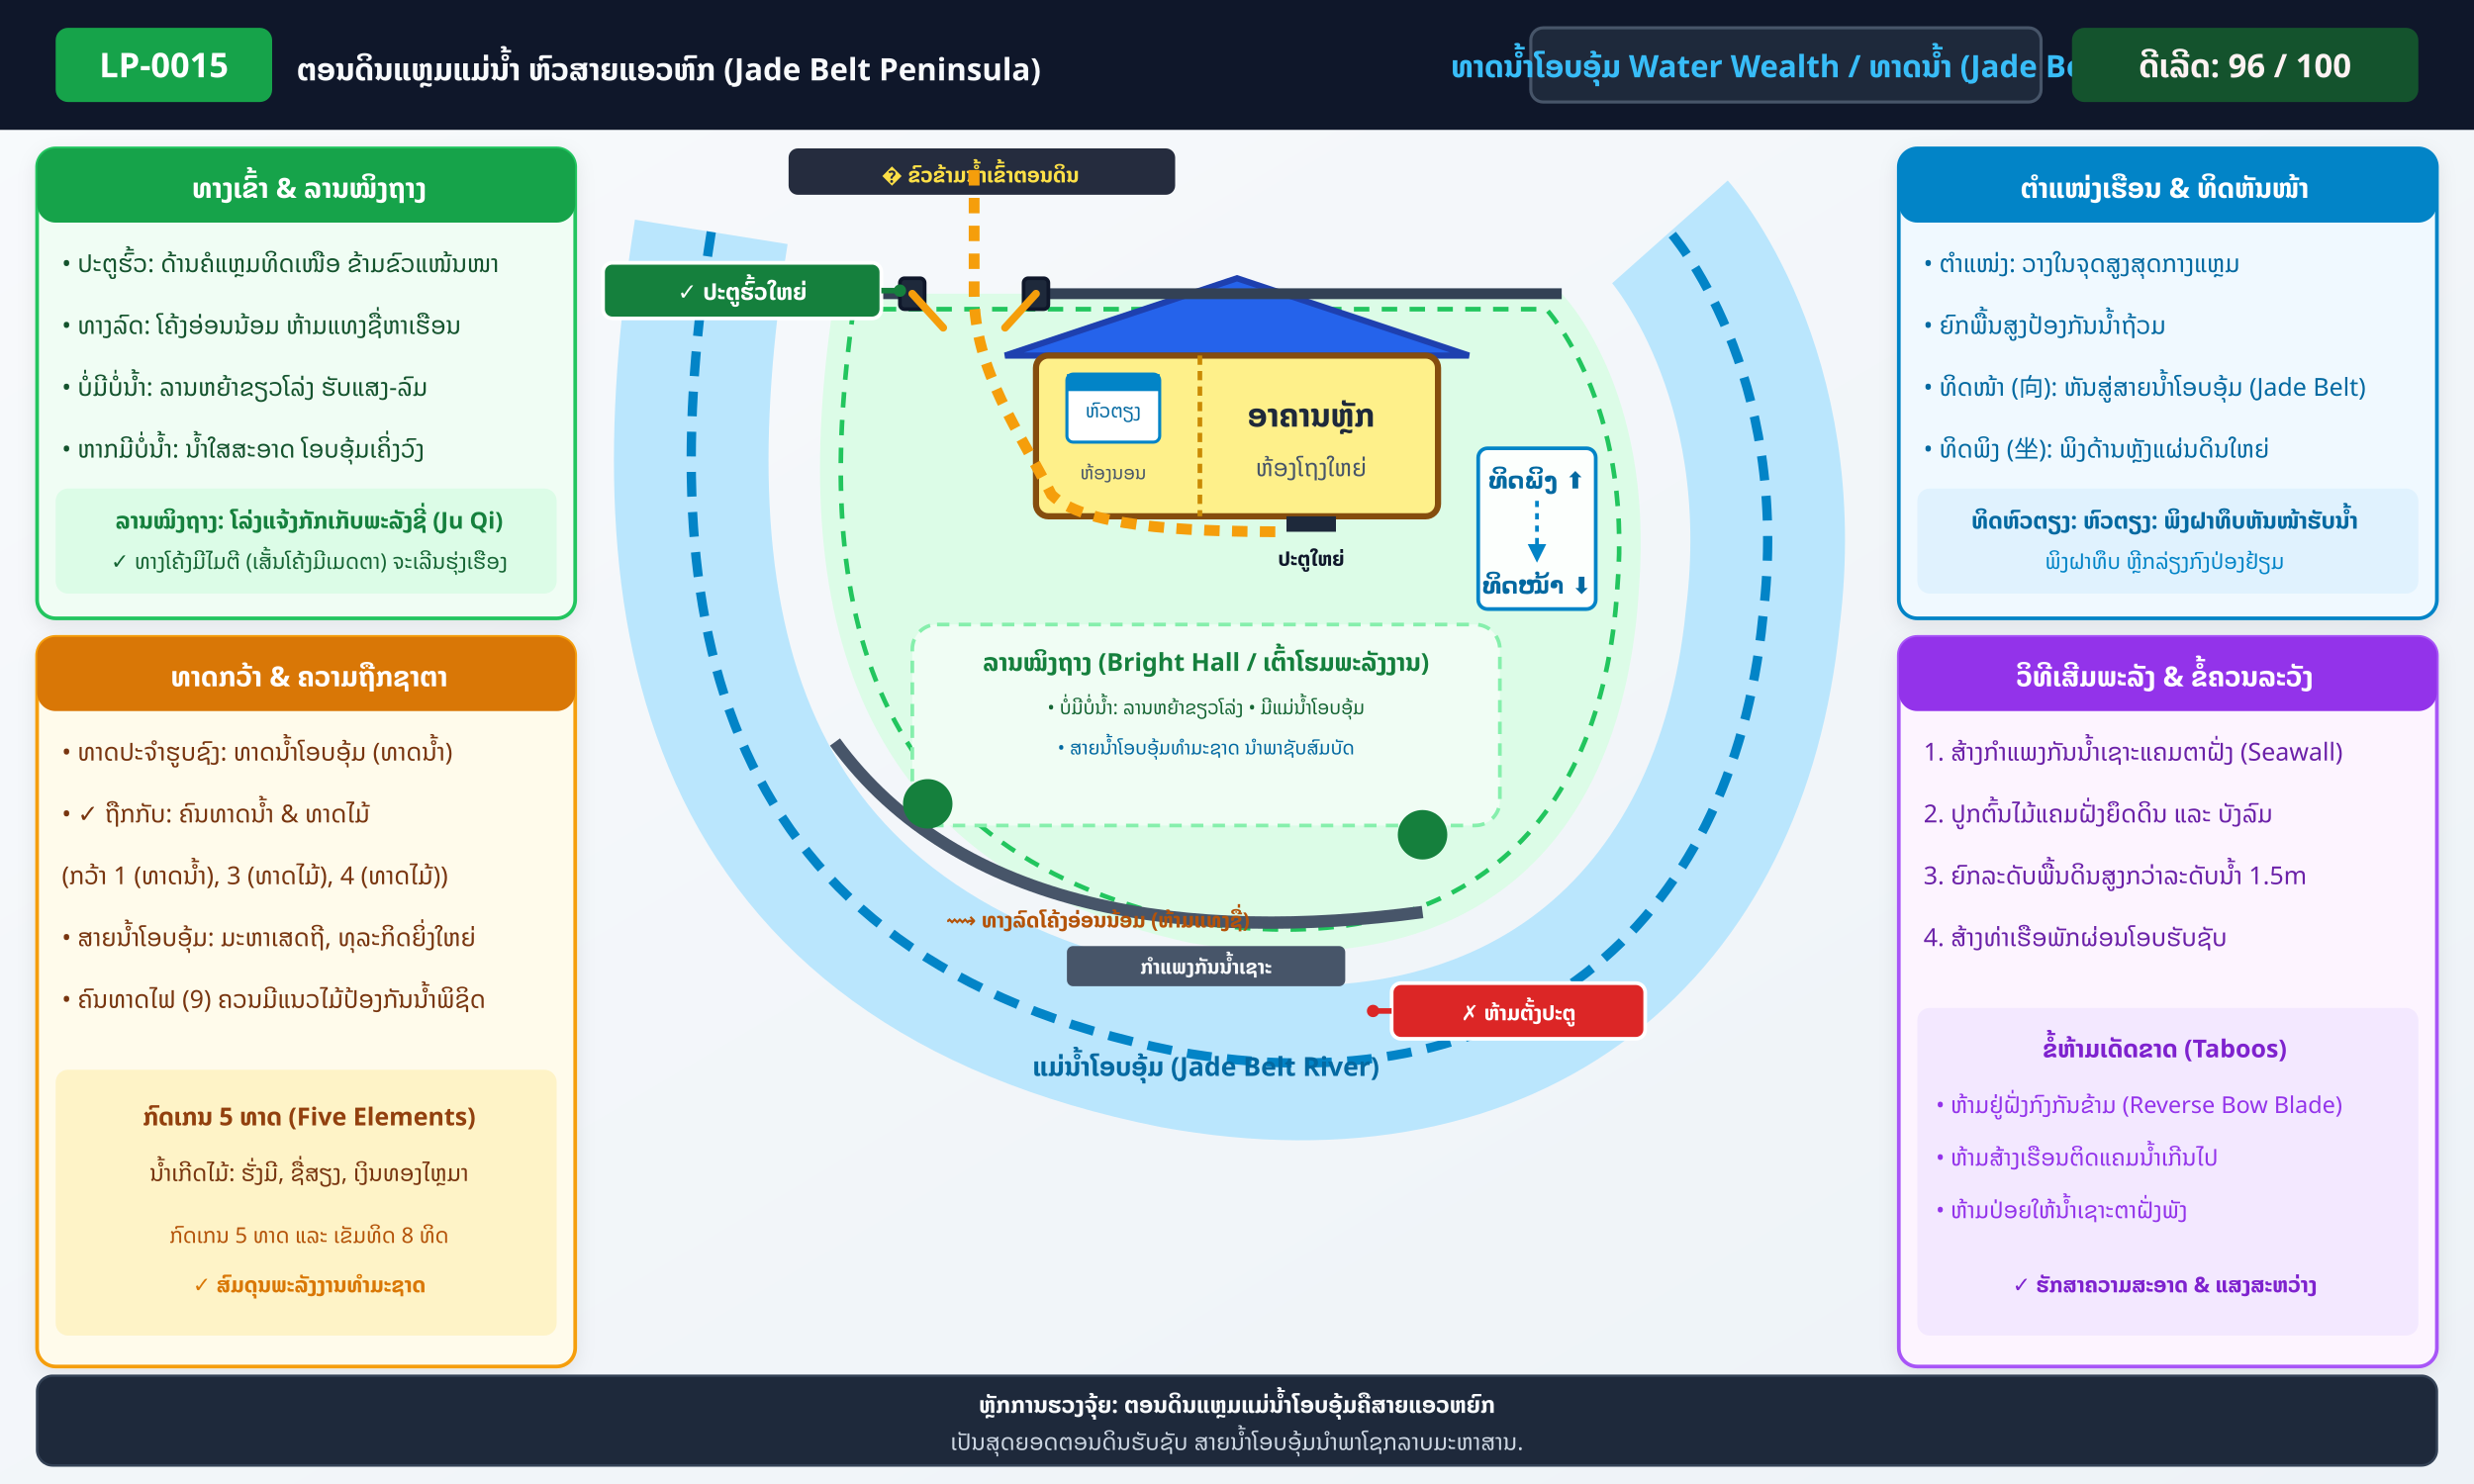
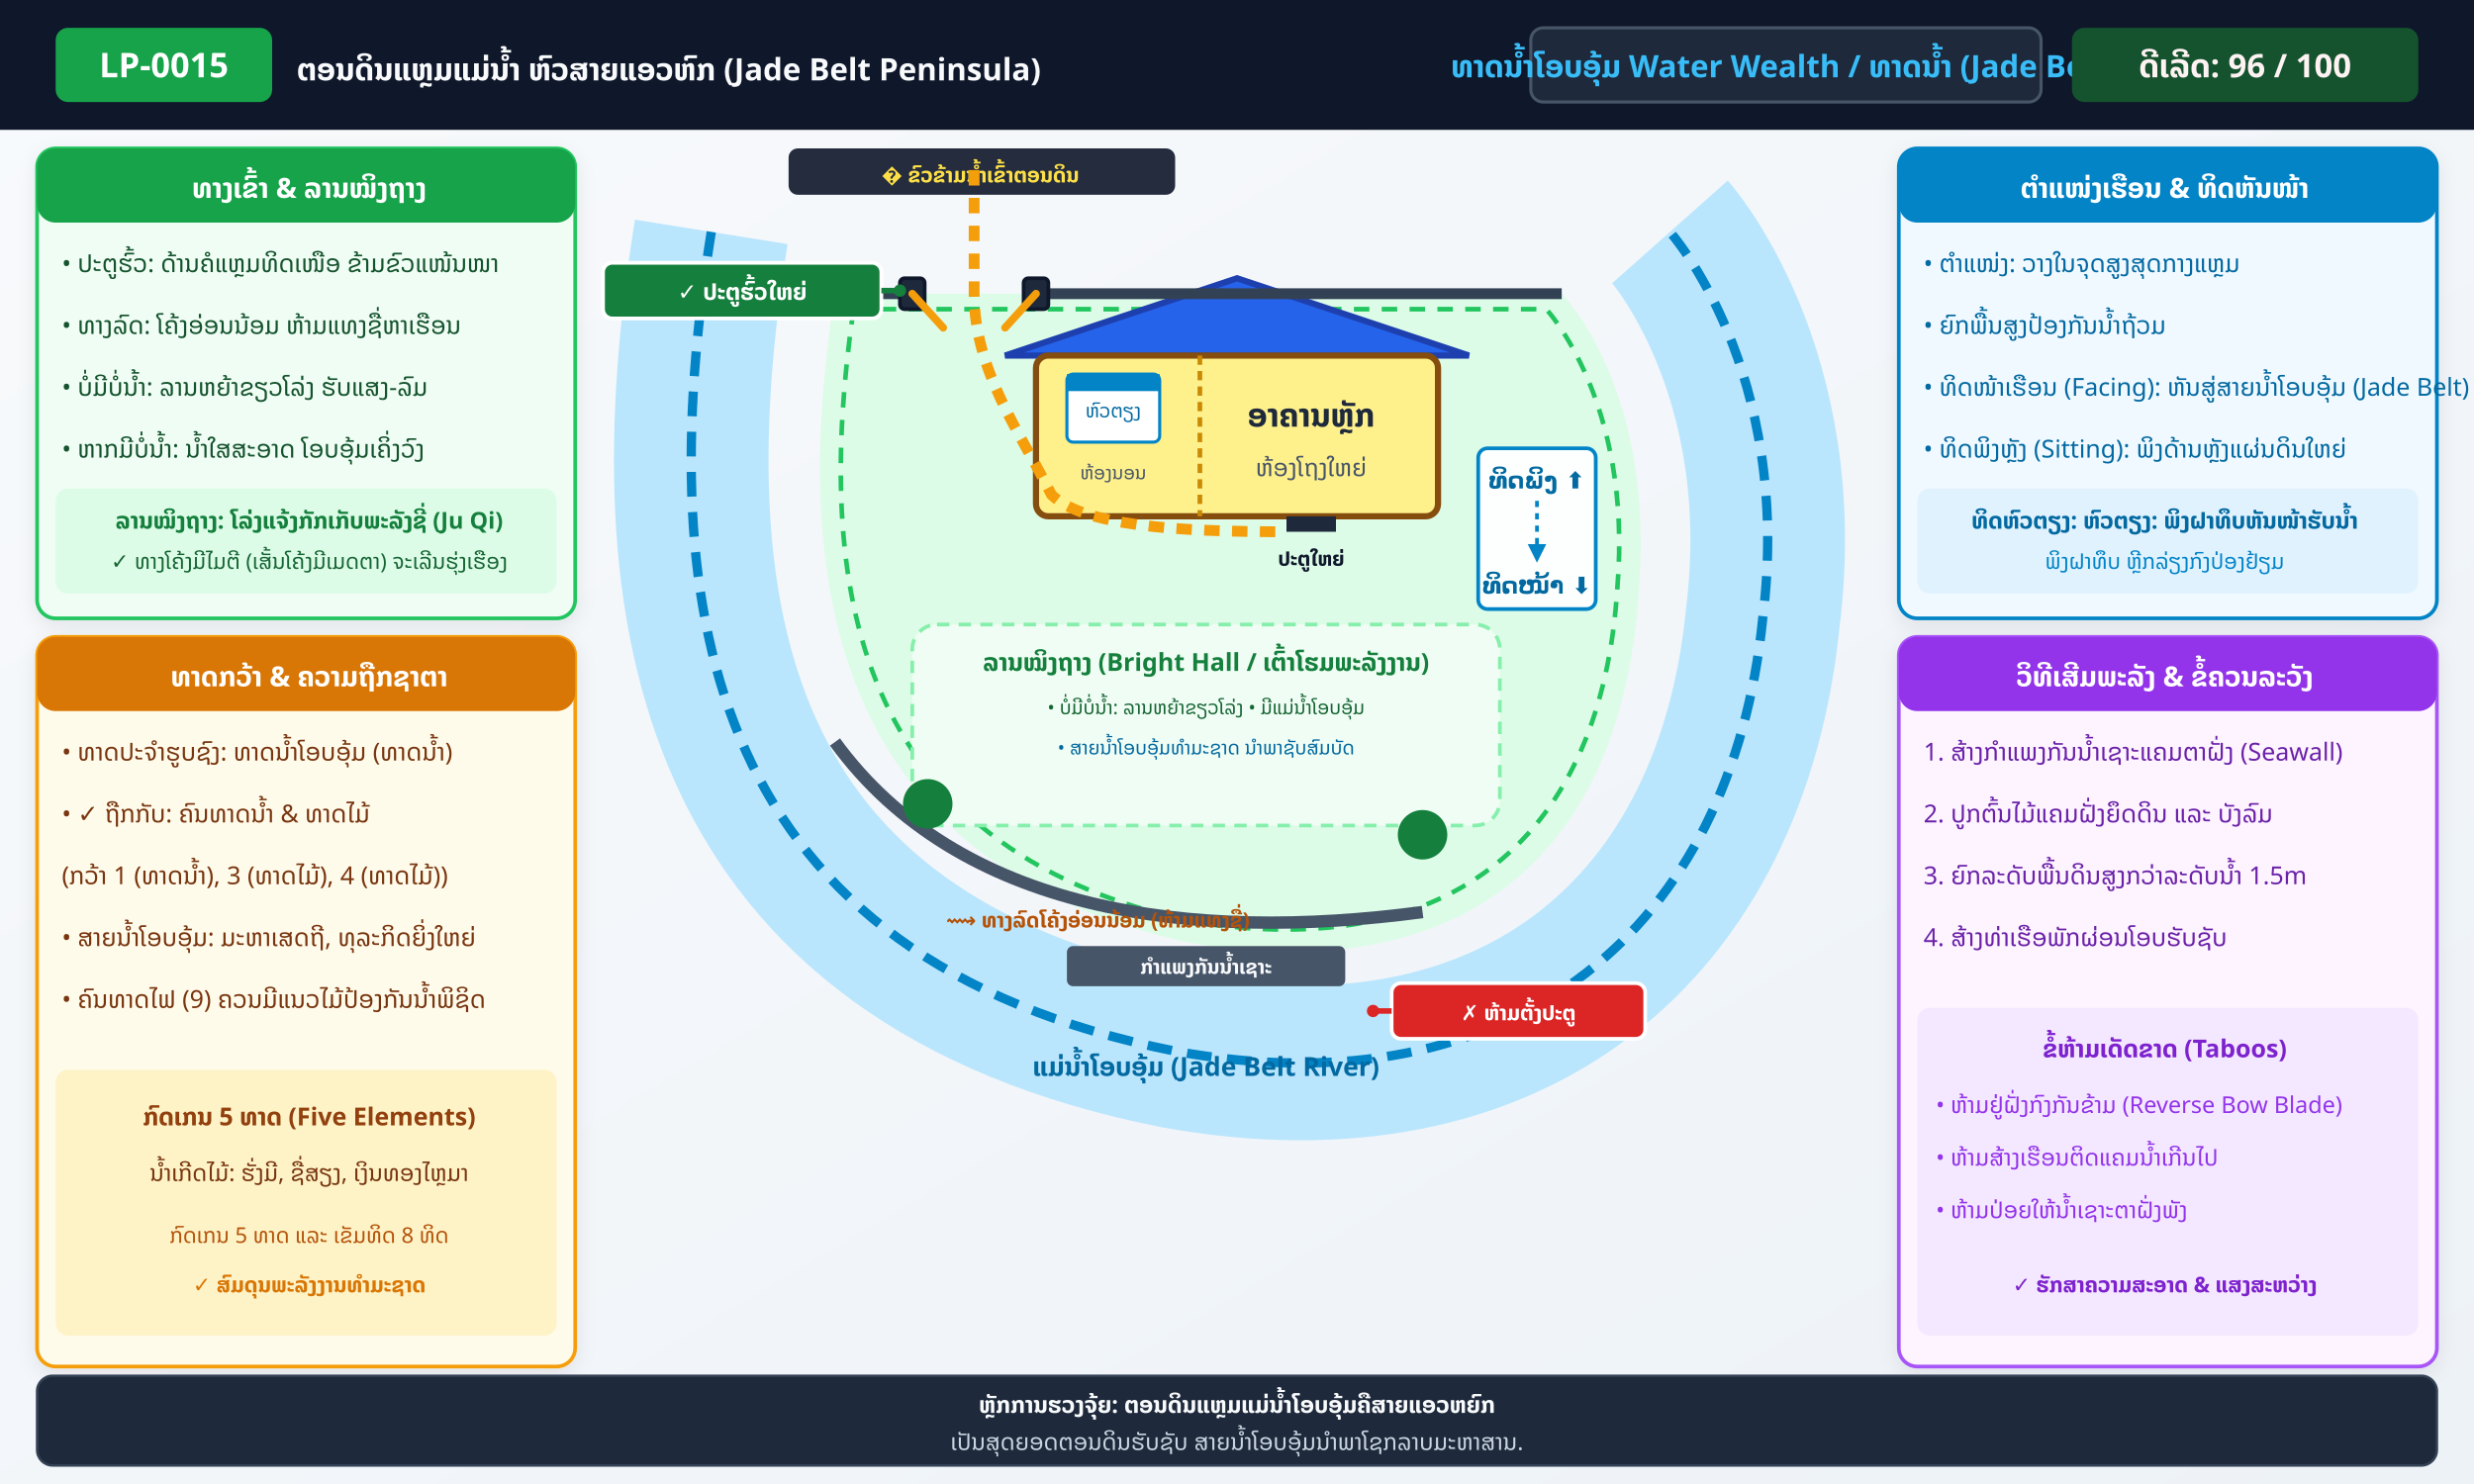
<svg xmlns="http://www.w3.org/2000/svg" viewBox="0 0 800 480" width="800" height="480">
  <defs>
    <linearGradient id="bgGrad" x1="0%" y1="0%" x2="100%" y2="100%">
      <stop offset="0%" stop-color="#F8FAFC" />
      <stop offset="100%" stop-color="#EDF2F7" />
    </linearGradient>
    <linearGradient id="roadGrad" x1="0%" y1="0%" x2="100%" y2="0%">
      <stop offset="0%" stop-color="#334155" />
      <stop offset="100%" stop-color="#1E293B" />
    </linearGradient>
    <filter id="shadow" x="-5%" y="-5%" width="110%" height="110%">
      <feDropShadow dx="0" dy="2" stdDeviation="3" flood-opacity="0.08" />
    </filter>
  </defs>
  <rect width="800" height="480" fill="url(#bgGrad)" />
  <rect x="0" y="0" width="800" height="42" fill="#0F172A" />
  <rect x="18" y="9" width="70" height="24" rx="4" fill="#16A34A" />
  <text x="53" y="25" font-family="'Segoe UI', sans-serif" font-weight="bold" font-size="11" fill="#FFFFFF" text-anchor="middle">LP-0015</text>
  <text x="96" y="26" font-family="'Noto Sans Lao', 'Segoe UI', sans-serif" font-weight="bold" font-size="10" fill="#F8FAFC">ຕອນດິນແຫຼມແມ່ນ້ຳ ຫົວສາຍແອວຫົກ (Jade Belt Peninsula)</text>
  <rect x="495" y="9" width="165" height="24" rx="4" fill="#1E293B" stroke="#475569" stroke-width="1" />
  <text x="577" y="25" font-family="'Noto Sans Lao', 'Segoe UI', sans-serif" font-weight="bold" font-size="10" fill="#38BDF8" text-anchor="middle">ທາດນ້ຳໂອບອຸ້ມ Water Wealth / ທາດນ້ຳ (Jade Belt)</text>
  <rect x="670" y="9" width="112" height="24" rx="4" fill="#14532D" />
  <text x="726" y="25" font-family="'Noto Sans Lao', 'Segoe UI', sans-serif" font-weight="bold" font-size="10.5" fill="#FEF2F2" text-anchor="middle">ດີເລີດ: 96 / 100</text>
  <rect x="12" y="48" width="174" height="152" rx="6" fill="#F0FDF4" stroke="#22C55E" stroke-width="1.2" filter="url(#shadow)" />
  <rect x="12" y="48" width="174" height="24" rx="6" fill="#16A34A" />
  <text x="100" y="64" font-family="'Noto Sans Lao', 'Segoe UI', sans-serif" font-weight="bold" font-size="9" fill="#FFFFFF" text-anchor="middle">ທາງເຂົ້າ &amp; ລານໝິງຖາງ</text>
  <text x="20" y="88" font-family="'Noto Sans Lao', 'Segoe UI', sans-serif" font-size="8" fill="#14532D">• ປະຕູຮົ້ວ: ດ້ານຄໍແຫຼມທິດເໜືອ ຂ້າມຂົວແໜ້ນໜາ</text>
  <text x="20" y="108" font-family="'Noto Sans Lao', 'Segoe UI', sans-serif" font-size="8" fill="#14532D">• ທາງລົດ: ໂຄ້ງອ່ອນນ້ອມ ຫ້າມແທງຊື່ຫາເຮືອນ</text>
  <text x="20" y="128" font-family="'Noto Sans Lao', 'Segoe UI', sans-serif" font-size="8" fill="#14532D">• ບໍ່ມີບໍ່ນ້ຳ: ລານຫຍ້າຂຽວໂລ່ງ ຮັບແສງ-ລົມ</text>
  <text x="20" y="148" font-family="'Noto Sans Lao', 'Segoe UI', sans-serif" font-size="8" fill="#14532D">• ຫາກມີບໍ່ນ້ຳ: ນ້ຳໃສສະອາດ ໂອບອຸ້ມເຄິ່ງວົງ</text>
  <rect x="18" y="158" width="162" height="34" rx="4" fill="#DCFCE7" />
  <text x="100" y="171" font-family="'Noto Sans Lao', 'Segoe UI', sans-serif" font-weight="bold" font-size="7.5" fill="#15803D" text-anchor="middle">ລານໝິງຖາງ: ໂລ່ງແຈ້ງກັກເກັບພະລັງຊີ່ (Ju Qi)</text>
  <text x="100" y="184" font-family="'Noto Sans Lao', 'Segoe UI', sans-serif" font-size="7" fill="#166534" text-anchor="middle">✓ ທາງໂຄ້ງມີໄມຕີ (ເສັ້ນໂຄ້ງມີເມດຕາ) ຈະເລີນຮຸ່ງເຮືອງ</text>
  <rect x="12" y="206" width="174" height="236" rx="6" fill="#FFFBEB" stroke="#F59E0B" stroke-width="1.2" filter="url(#shadow)" />
  <rect x="12" y="206" width="174" height="24" rx="6" fill="#D97706" />
  <text x="100" y="222" font-family="'Noto Sans Lao', 'Segoe UI', sans-serif" font-weight="bold" font-size="9" fill="#FFFFFF" text-anchor="middle">ທາດກວ້າ &amp; ຄວາມຖືກຊາຕາ</text>
  <text x="20" y="246" font-family="'Noto Sans Lao', 'Segoe UI', sans-serif" font-size="8" fill="#78350F">• ທາດປະຈຳຮູບຊົງ: ທາດນ້ຳໂອບອຸ້ມ (ທາດນ້ຳ)</text>
  <text x="20" y="266" font-family="'Noto Sans Lao', 'Segoe UI', sans-serif" font-size="8" fill="#78350F">• ✓ ຖືກກັບ: ຄົນທາດນ້ຳ &amp; ທາດໄມ້</text>
  <text x="20" y="286" font-family="'Noto Sans Lao', 'Segoe UI', sans-serif" font-size="8" fill="#78350F">(ກວ້າ 1 (ທາດນ້ຳ), 3 (ທາດໄມ້), 4 (ທາດໄມ້))</text>
  <text x="20" y="306" font-family="'Noto Sans Lao', 'Segoe UI', sans-serif" font-size="8" fill="#78350F">• ສາຍນ້ຳໂອບອຸ້ມ: ມະຫາເສດຖີ, ທຸລະກິດຍິ່ງໃຫຍ່</text>
  <text x="20" y="326" font-family="'Noto Sans Lao', 'Segoe UI', sans-serif" font-size="8" fill="#78350F">• ຄົນທາດໄຟ (9) ຄວນມີແນວໄມ້ປ້ອງກັນນ້ຳພິຊິດ</text>
  <rect x="18" y="346" width="162" height="86" rx="4" fill="#FEF3C7" />
  <text x="100" y="364" font-family="'Noto Sans Lao', 'Segoe UI', sans-serif" font-weight="bold" font-size="8" fill="#92400E" text-anchor="middle">ກົດເກນ 5 ທາດ (Five Elements)</text>
  <text x="100" y="382" font-family="'Noto Sans Lao', 'Segoe UI', sans-serif" font-size="7.5" fill="#78350F" text-anchor="middle">ນ້ຳເກີດໄມ້: ຮັ່ງມີ, ຊື່ສຽງ, ເງິນທອງໄຫຼມາ</text>
  <text x="100" y="402" font-family="'Noto Sans Lao', 'Segoe UI', sans-serif" font-size="7" fill="#B45309" text-anchor="middle">ກົດເກນ 5 ທາດ ແລະ ເຂັມທິດ 8 ທິດ</text>
  <text x="100" y="418" font-family="'Noto Sans Lao', 'Segoe UI', sans-serif" font-weight="bold" font-size="7" fill="#D97706" text-anchor="middle">✓ ສົມດຸນພະລັງງານທຳມະຊາດ</text>
  <rect x="614" y="48" width="174" height="152" rx="6" fill="#F0F9FF" stroke="#0284C7" stroke-width="1.2" filter="url(#shadow)" />
  <rect x="614" y="48" width="174" height="24" rx="6" fill="#0284C7" />
  <text x="700" y="64" font-family="'Noto Sans Lao', 'Segoe UI', sans-serif" font-weight="bold" font-size="9" fill="#FFFFFF" text-anchor="middle">ຕຳແໜ່ງເຮືອນ &amp; ທິດຫັນໜ້າ</text>
  <text x="622" y="88" font-family="'Noto Sans Lao', 'Segoe UI', sans-serif" font-size="8" fill="#0369A1">• ຕຳແໜ່ງ: ວາງໃນຈຸດສູງສຸດກາງແຫຼມ</text>
  <text x="622" y="108" font-family="'Noto Sans Lao', 'Segoe UI', sans-serif" font-size="8" fill="#0369A1">• ຍົກພື້ນສູງປ້ອງກັນນ້ຳຖ້ວມ</text>
-   <text x="622" y="128" font-family="'Noto Sans Lao', 'Segoe UI', sans-serif" font-size="8" fill="#0369A1">• ທິດໜ້າ (向): ຫັນສູ່ສາຍນ້ຳໂອບອຸ້ມ (Jade Belt)</text>
-   <text x="622" y="148" font-family="'Noto Sans Lao', 'Segoe UI', sans-serif" font-size="8" fill="#0369A1">• ທິດພິງ (坐): ພິງດ້ານຫຼັງແຜ່ນດິນໃຫຍ່</text>
+   <text x="622" y="128" font-family="'Noto Sans Lao', 'Segoe UI', sans-serif" font-size="8" fill="#0369A1">• ທິດໜ້າເຮືອນ (Facing): ຫັນສູ່ສາຍນ້ຳໂອບອຸ້ມ (Jade Belt)</text>
+   <text x="622" y="148" font-family="'Noto Sans Lao', 'Segoe UI', sans-serif" font-size="8" fill="#0369A1">• ທິດພິງຫຼັງ (Sitting): ພິງດ້ານຫຼັງແຜ່ນດິນໃຫຍ່</text>
  <rect x="620" y="158" width="162" height="34" rx="4" fill="#E0F2FE" />
  <text x="700" y="171" font-family="'Noto Sans Lao', 'Segoe UI', sans-serif" font-weight="bold" font-size="7.5" fill="#0369A1" text-anchor="middle">ທິດຫົວຕຽງ: ຫົວຕຽງ: ພິງຝາທຶບຫັນໜ້າຮັບນ້ຳ</text>
  <text x="700" y="184" font-family="'Noto Sans Lao', 'Segoe UI', sans-serif" font-size="7" fill="#0284C7" text-anchor="middle">ພິງຝາທຶບ ຫຼີກລ່ຽງກົງປ່ອງຢ້ຽມ</text>
  <rect x="614" y="206" width="174" height="236" rx="6" fill="#FDF4FF" stroke="#A855F7" stroke-width="1.2" filter="url(#shadow)" />
  <rect x="614" y="206" width="174" height="24" rx="6" fill="#9333EA" />
  <text x="700" y="222" font-family="'Noto Sans Lao', 'Segoe UI', sans-serif" font-weight="bold" font-size="9" fill="#FFFFFF" text-anchor="middle">ວິທີເສີມພະລັງ &amp; ຂໍ້ຄວນລະວັງ</text>
  <text x="622" y="246" font-family="'Noto Sans Lao', 'Segoe UI', sans-serif" font-size="8" fill="#6B21A8">1. ສ້າງກຳແພງກັນນ້ຳເຊາະແຄມຕາຝັ່ງ (Seawall)</text>
  <text x="622" y="266" font-family="'Noto Sans Lao', 'Segoe UI', sans-serif" font-size="8" fill="#6B21A8">2. ປູກຕົ້ນໄມ້ແຄມຝັ່ງຍຶດດິນ ແລະ ບັງລົມ</text>
  <text x="622" y="286" font-family="'Noto Sans Lao', 'Segoe UI', sans-serif" font-size="8" fill="#6B21A8">3. ຍົກລະດັບພື້ນດິນສູງກວ່າລະດັບນ້ຳ 1.5m</text>
  <text x="622" y="306" font-family="'Noto Sans Lao', 'Segoe UI', sans-serif" font-size="8" fill="#6B21A8">4. ສ້າງທ່າເຮືອພັກຜ່ອນໂອບຮັບຊັບ</text>
  <rect x="620" y="326" width="162" height="106" rx="4" fill="#F3E8FF" />
  <text x="700" y="342" font-family="'Noto Sans Lao', 'Segoe UI', sans-serif" font-weight="bold" font-size="8" fill="#7E22CE" text-anchor="middle">ຂໍ້ຫ້າມເດັດຂາດ (Taboos)</text>
  <text x="626" y="360" font-family="'Noto Sans Lao', 'Segoe UI', sans-serif" font-size="7.5" fill="#9333EA">• ຫ້າມຢູ່ຝັ່ງກົງກັນຂ້າມ (Reverse Bow Blade)</text>
  <text x="626" y="377" font-family="'Noto Sans Lao', 'Segoe UI', sans-serif" font-size="7.5" fill="#9333EA">• ຫ້າມສ້າງເຮືອນຕິດແຄມນ້ຳເກີນໄປ</text>
  <text x="626" y="394" font-family="'Noto Sans Lao', 'Segoe UI', sans-serif" font-size="7.5" fill="#9333EA">• ຫ້າມປ່ອຍໃຫ້ນ້ຳເຊາະຕາຝັ່ງພັງ</text>
  <text x="700" y="418" font-family="'Noto Sans Lao', 'Segoe UI', sans-serif" font-weight="bold" font-size="7" fill="#7E22CE" text-anchor="middle">✓ ຮັກສາຄວາມສະອາດ &amp; ແສງສະຫວ່າງ</text>
  <g>
    <path d="M 230 75 C 210 200 230 310 380 340 C 490 360 560 300 570 200 C 580 120 540 75 540 75" fill="none" stroke="#BAE6FD" stroke-width="50" />
    <path d="M 230 75 C 210 200 230 310 380 340 C 490 360 560 300 570 200 C 580 120 540 75 540 75" fill="none" stroke="#0284C7" stroke-width="3" stroke-dasharray="8,5" />
    <text x="390" y="348" font-family="'Noto Sans Lao', 'Segoe UI', sans-serif" font-weight="bold" font-size="8.5" fill="#0369A1" text-anchor="middle">ແມ່ນ້ຳໂອບອຸ້ມ (Jade Belt River)</text>
    <path d="M 270 95 C 255 190 270 280 385 305 C 475 320 525 275 530 190 C 535 125 505 95 505 95 Z" fill="#DCFCE7" />
    <path d="M 276 100 C 263 190 276 274 385 298 C 470 312 518 270 523 190 C 528 130 500 100 500 100 Z" fill="none" stroke="#22C55E" stroke-width="1.5" stroke-dasharray="5,4" />
    <path d="M 270 240 C 310 295 385 305 460 295" fill="none" stroke="#475569" stroke-width="4" />
    <rect x="345" y="306" width="90" height="13" rx="2" fill="#475569" />
    <text x="390" y="315" font-family="'Noto Sans Lao', 'Segoe UI', sans-serif" font-weight="bold" font-size="6.5" fill="#F8FAFC" text-anchor="middle">ກຳແພງກັນນ້ຳເຊາະ</text>
    <polygon points="325,115 400,90 475,115" fill="#2563EB" stroke="#1E40AF" stroke-width="2" />
    <rect x="335" y="115" width="130" height="52" fill="#FEF08A" stroke="#854D0E" stroke-width="2" rx="4" />
    <line x1="388" y1="115" x2="388" y2="167" stroke="#CA8A04" stroke-width="1.5" stroke-dasharray="3,2" />
    <rect x="345" y="121" width="30" height="22" rx="2" fill="#FFFFFF" stroke="#0284C7" stroke-width="1" />
    <rect x="345" y="121" width="30" height="5.5" fill="#0284C7" />
    <text x="360" y="135" font-family="'Noto Sans Lao', 'Segoe UI', sans-serif" font-size="6.2" fill="#0369A1" text-anchor="middle">ຫົວຕຽງ</text>
    <text x="360" y="155" font-family="'Noto Sans Lao', 'Segoe UI', sans-serif" font-size="6" fill="#475569" text-anchor="middle">ຫ້ອງນອນ</text>
    <text x="424" y="138" font-family="'Noto Sans Lao', 'Segoe UI', sans-serif" font-weight="bold" font-size="10.5" fill="#1E293B" text-anchor="middle">ອາຄານຫຼັກ</text>
    <text x="424" y="154" font-family="'Noto Sans Lao', 'Segoe UI', sans-serif" font-size="7.8" fill="#475569" text-anchor="middle">ຫ້ອງໂຖງໃຫຍ່</text>
    <rect x="416" y="167" width="16" height="5" fill="#1E293B" />
    <text x="424" y="183" font-family="'Noto Sans Lao', 'Segoe UI', sans-serif" font-weight="bold" font-size="6.5" fill="#0F172A" text-anchor="middle">ປະຕູໃຫຍ່</text>
    <rect x="295" y="202" width="190" height="65" rx="8" fill="#F0FDF4" stroke="#86EFAC" stroke-width="1.2" stroke-dasharray="4,3" />
    <text x="390" y="217" font-family="'Noto Sans Lao', 'Segoe UI', sans-serif" font-weight="bold" font-size="8" fill="#15803D" text-anchor="middle">ລານໝິງຖາງ (Bright Hall / ເຕົ້າໂຮມພະລັງງານ)</text>
    <text x="390" y="231" font-family="'Noto Sans Lao', 'Segoe UI', sans-serif" font-size="6.2" fill="#166534" text-anchor="middle">• ບໍ່ມີບໍ່ນ້ຳ: ລານຫຍ້າຂຽວໂລ່ງ • ມີແມ່ນ້ຳໂອບອຸ້ມ</text>
    <text x="390" y="244" font-family="'Noto Sans Lao', 'Segoe UI', sans-serif" font-size="6.2" fill="#0369A1" text-anchor="middle">• ສາຍນ້ຳໂອບອຸ້ມທຳມະຊາດ ນຳພາຊັບສົມບັດ</text>
    <g transform="translate(478, 145)">
      <rect x="0" y="0" width="38" height="52" rx="3" fill="#FFFFFF" fill-opacity="0.92" stroke="#0284C7" stroke-width="1.2" />
      <text x="19" y="13" font-family="'Segoe UI', sans-serif" font-weight="bold" font-size="7.5" fill="#0369A1" text-anchor="middle">ທິດພິງ ⬆</text>
      <line x1="19" y1="17" x2="19" y2="35" stroke="#0284C7" stroke-width="1.2" stroke-dasharray="2,2" />
      <polygon points="19,37 16,31 22,31" fill="#0284C7" />
      <text x="19" y="47" font-family="'Segoe UI', sans-serif" font-weight="bold" font-size="7.5" fill="#0369A1" text-anchor="middle">ທິດໜ້າ ⬇</text>
    </g>
    <rect x="255" y="48" width="125" height="15" rx="3" fill="#0F172A" fill-opacity="0.9" />
    <text x="317" y="59" font-family="'Noto Sans Lao', 'Segoe UI', sans-serif" font-weight="bold" font-size="6.8" fill="#FDE047" text-anchor="middle">� ຂົວຂ້າມນ້ຳເຂົ້າຕອນດິນ</text>
    <line x1="270" y1="95" x2="295" y2="95" stroke="#334155" stroke-width="3.5" />
    <line x1="335" y1="95" x2="505" y2="95" stroke="#334155" stroke-width="3.5" />
    <rect x="291" y="90" width="8" height="10" rx="1.5" fill="#1E293B" stroke="#0F172A" stroke-width="1.2" />
    <rect x="331" y="90" width="8" height="10" rx="1.5" fill="#1E293B" stroke="#0F172A" stroke-width="1.2" />
    <line x1="295" y1="95" x2="305" y2="106" stroke="#F59E0B" stroke-width="2.5" stroke-linecap="round" />
    <line x1="335" y1="95" x2="325" y2="106" stroke="#F59E0B" stroke-width="2.5" stroke-linecap="round" />
    <path d="M 315 55 L 315 95 C 315 120 330 140 340 160 C 350 170 380 172 416 172" fill="none" stroke="#F59E0B" stroke-width="3.5" stroke-dasharray="5,4" />
    <text x="355" y="300" font-family="'Noto Sans Lao', 'Segoe UI', sans-serif" font-weight="bold" font-size="6.8" fill="#B45309" text-anchor="middle">⟿ ທາງລົດໂຄ້ງອ່ອນນ້ອມ (ຫ້າມແທງຊື່)</text>
    <g transform="translate(195, 85)">
      <rect x="0" y="0" width="90" height="18" rx="3" fill="#15803D" stroke="#FFFFFF" stroke-width="1.2" />
      <text x="45" y="12" font-family="'Noto Sans Lao', 'Segoe UI', sans-serif" font-weight="bold" font-size="7.5" fill="#FFFFFF" text-anchor="middle">✓ ປະຕູຮົ້ວໃຫຍ່</text>
      <line x1="90" y1="9" x2="96" y2="9" stroke="#15803D" stroke-width="1.8" />
      <circle cx="96" cy="9" r="2" fill="#15803D" />
    </g>
    <g transform="translate(450, 318)">
      <rect x="0" y="0" width="82" height="18" rx="3" fill="#DC2626" stroke="#FFFFFF" stroke-width="1.2" />
      <text x="41" y="12" font-family="'Noto Sans Lao', 'Segoe UI', sans-serif" font-weight="bold" font-size="6.8" fill="#FFFFFF" text-anchor="middle">✗ ຫ້າມຕັ້ງປະຕູ</text>
      <line x1="0" y1="9" x2="-6" y2="9" stroke="#DC2626" stroke-width="1.8" />
      <circle cx="-6" cy="9" r="2" fill="#DC2626" />
    </g>
    <circle cx="300" cy="260" r="8" fill="#15803D" />
    <circle cx="460" cy="270" r="8" fill="#15803D" />
  </g>
  <rect x="12" y="445" width="776" height="29" rx="5" fill="#1E293B" stroke="#334155" stroke-width="0.8" />
  <text x="400" y="457" font-family="'Noto Sans Lao', 'Segoe UI', sans-serif" font-weight="bold" font-size="7.5" fill="#F8FAFC" text-anchor="middle">ຫຼັກການຮວງຈຸ້ຍ: ຕອນດິນແຫຼມແມ່ນ້ຳໂອບອຸ້ມຄືສາຍແອວຫຍົກ</text>
  <text x="400" y="469" font-family="'Noto Sans Lao', 'Segoe UI', sans-serif" font-size="7.5" fill="#CBD5E1" text-anchor="middle">ເປັນສຸດຍອດຕອນດິນຮັບຊັບ ສາຍນ້ຳໂອບອຸ້ມນຳພາໂຊກລາບມະຫາສານ.</text>
</svg>
